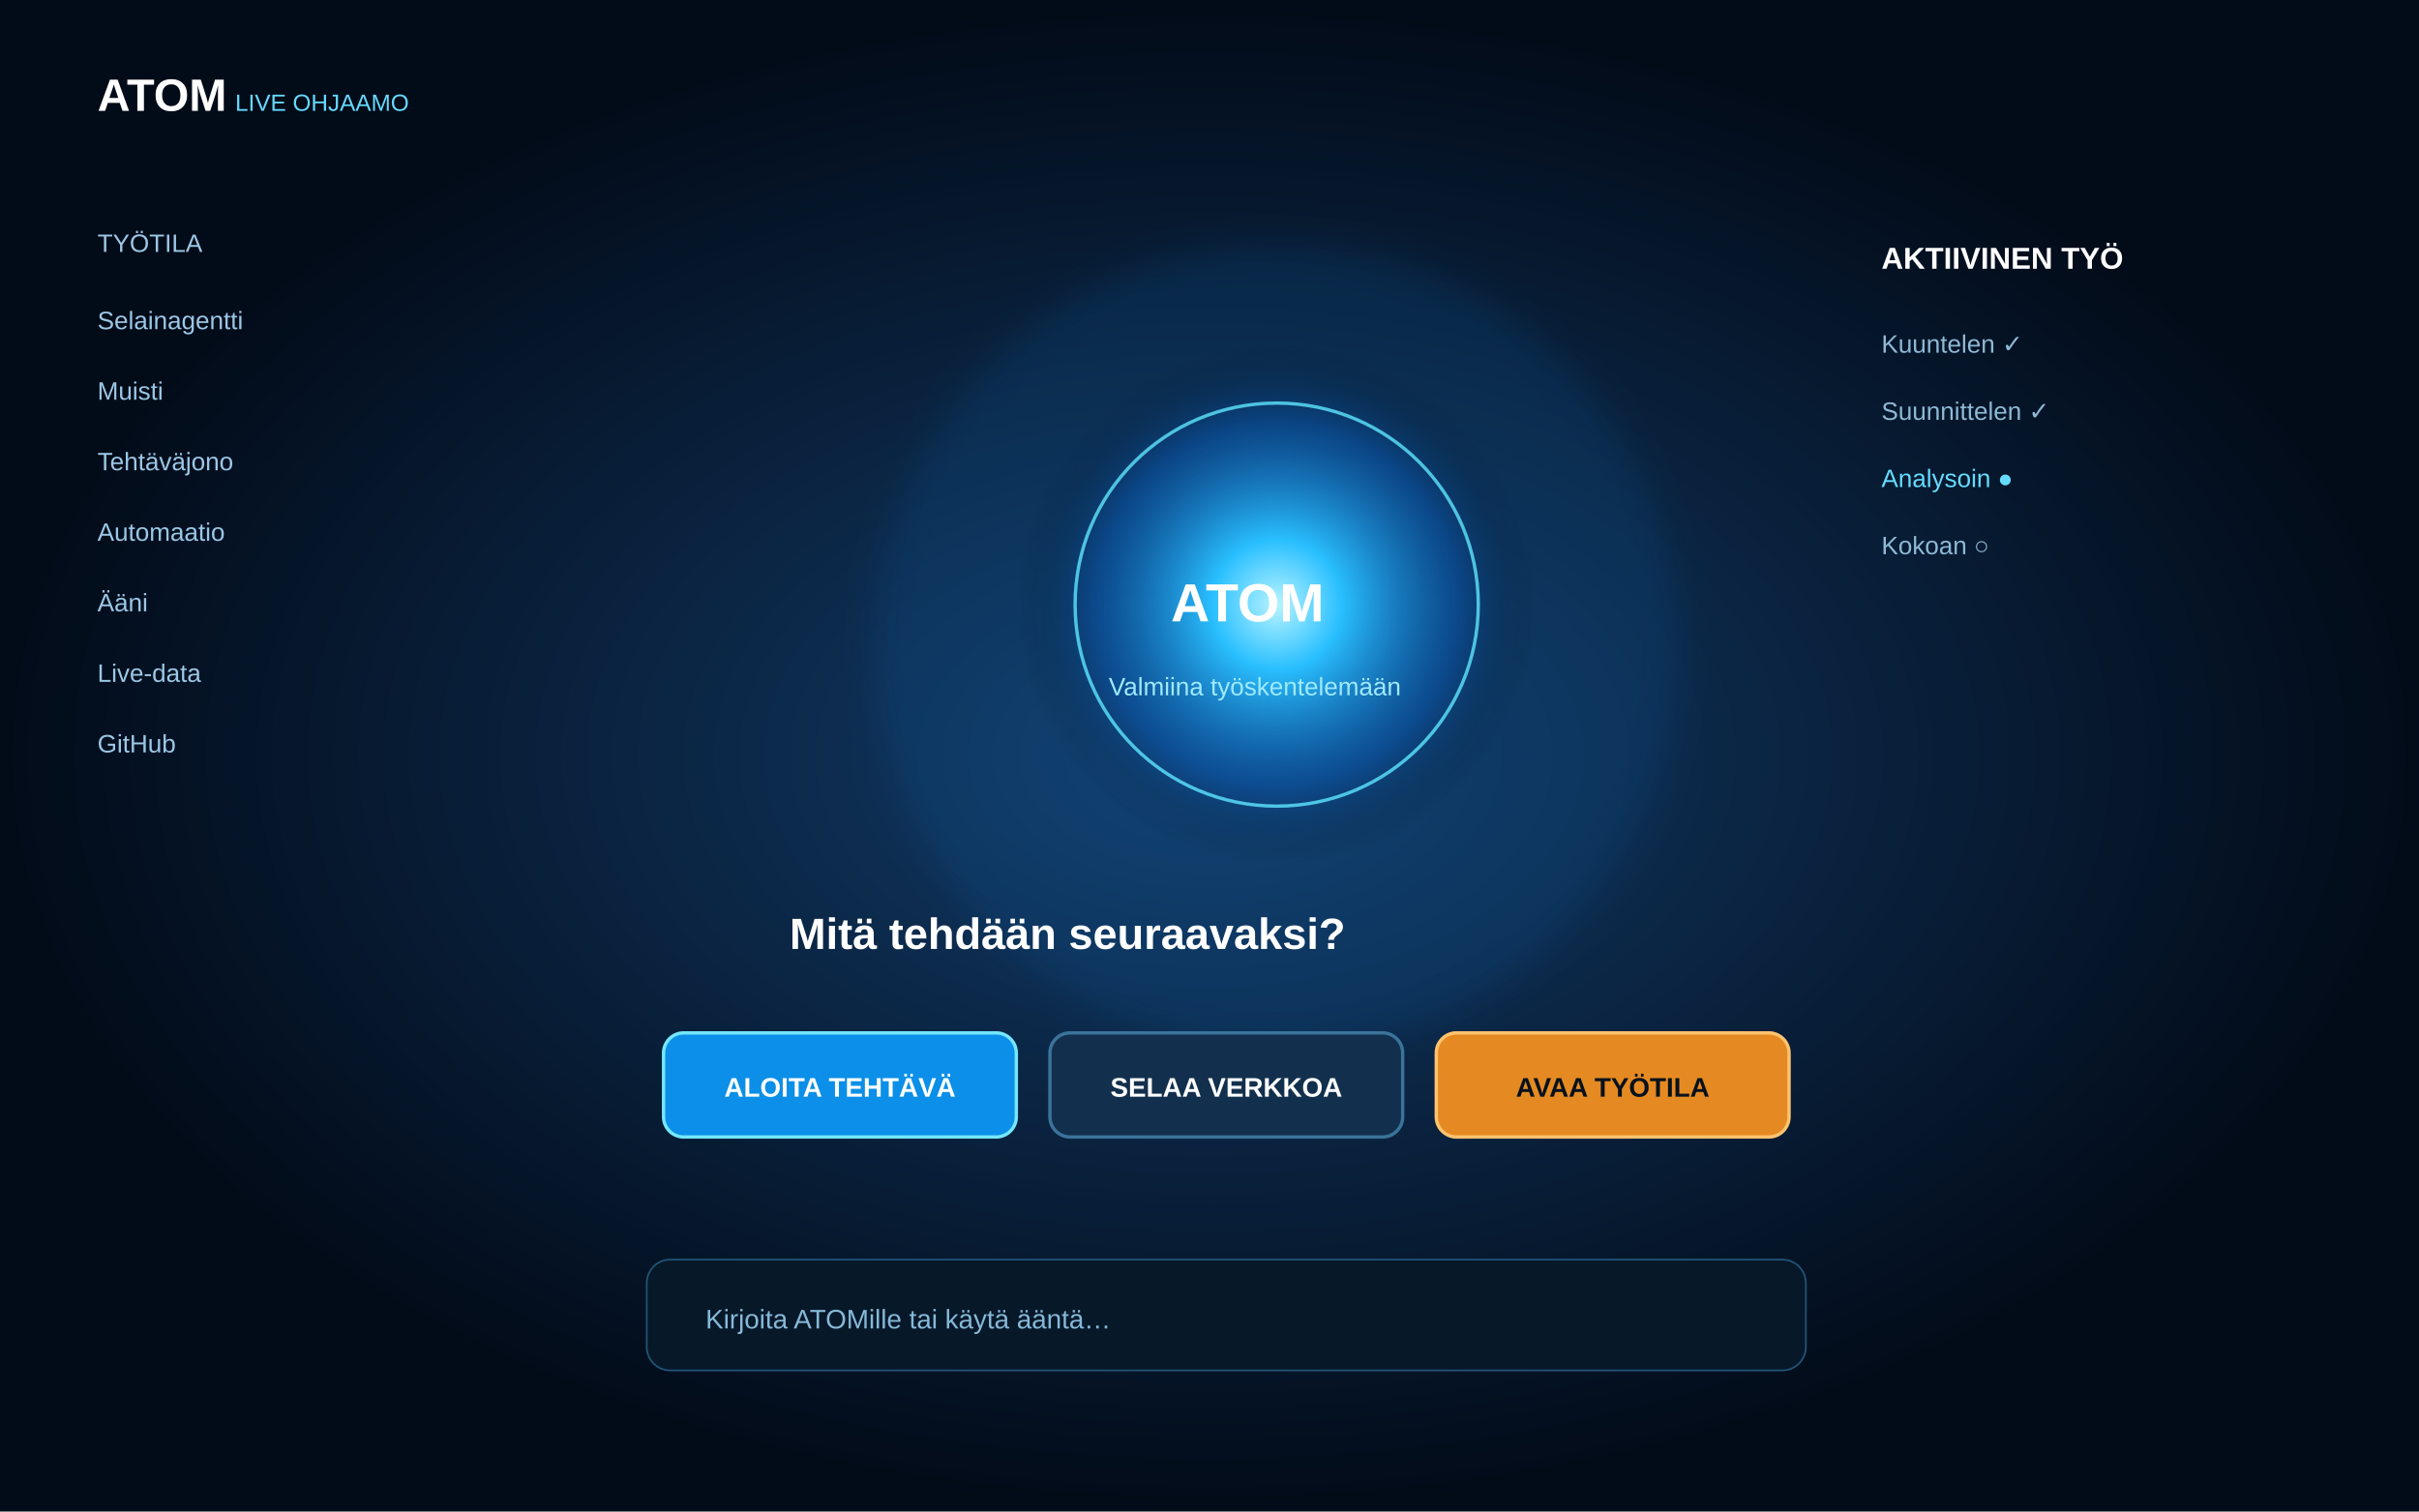
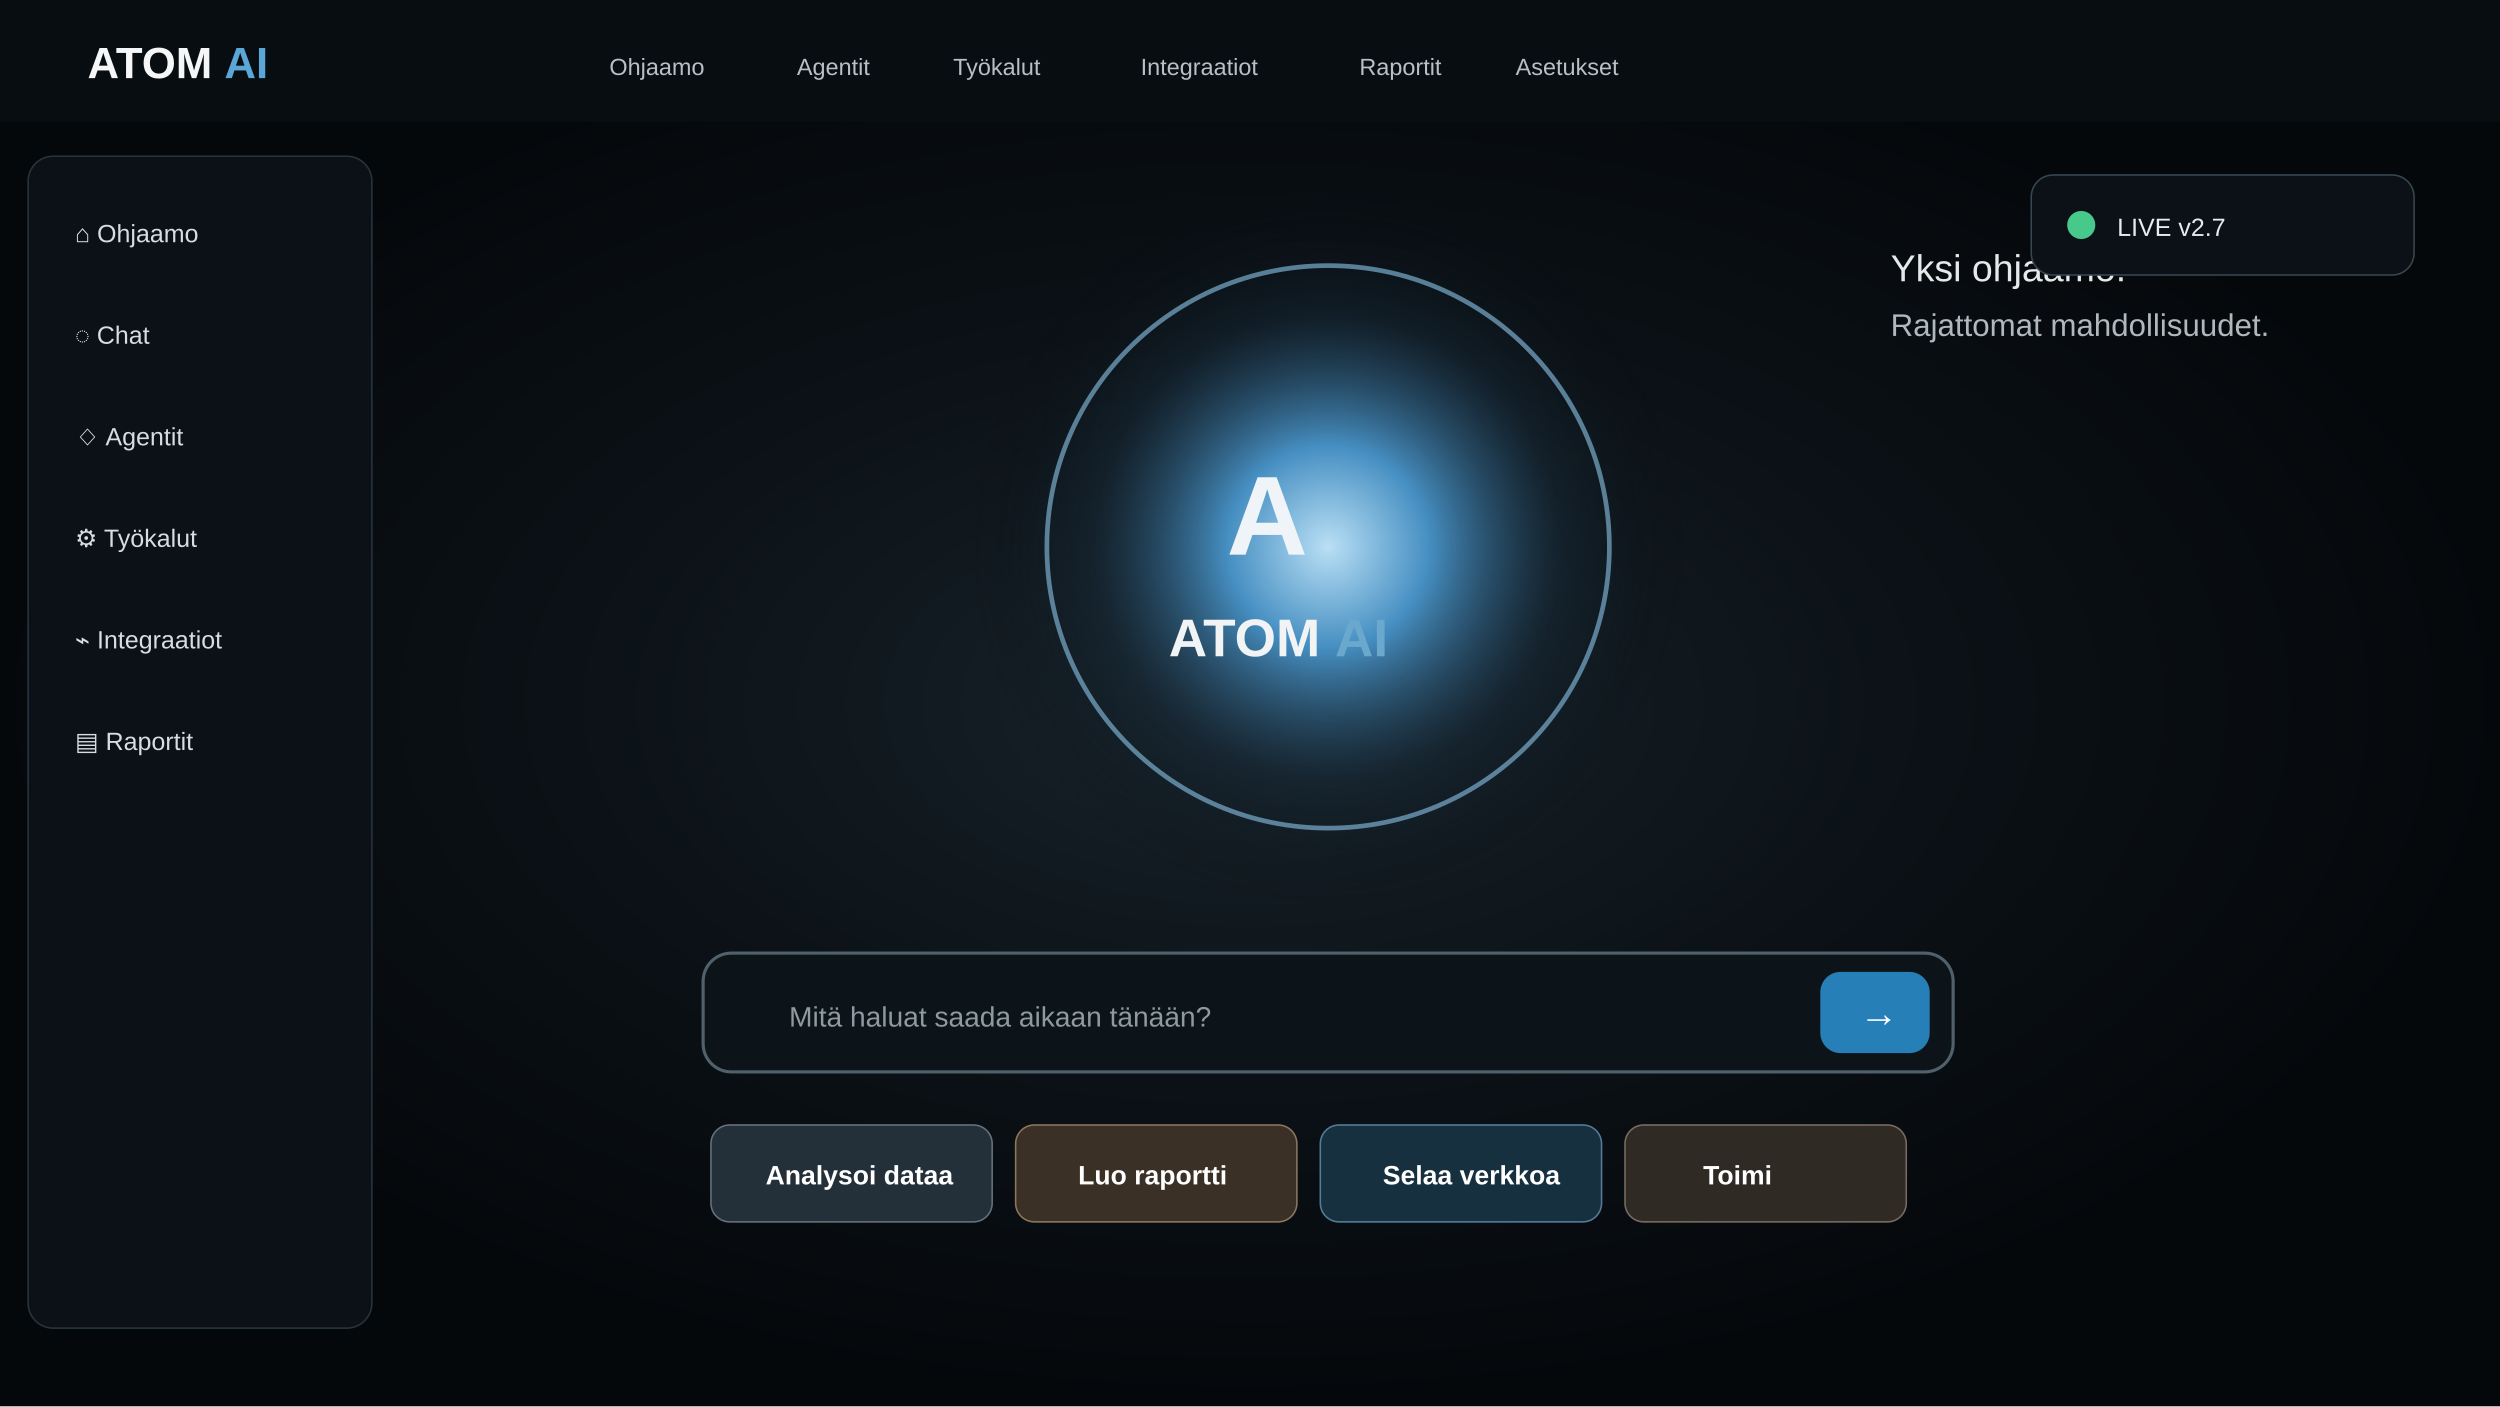
- <svg xmlns="http://www.w3.org/2000/svg" width="1440" height="900" viewBox="0 0 1440 900">
+ <svg xmlns="http://www.w3.org/2000/svg" width="1600" height="900" viewBox="0 0 1600 900">
  <defs>
    <radialGradient id="bg">
-       <stop stop-color="#123b68" />
-       <stop offset="1" stop-color="#020b18" />
+       <stop stop-color="#18232b" />
+       <stop offset=".55" stop-color="#0b1116" />
+       <stop offset="1" stop-color="#05080b" />
    </radialGradient>
    <radialGradient id="orb">
-       <stop stop-color="#b8f4ff" />
-       <stop offset=".25" stop-color="#29bfff" />
-       <stop offset=".7" stop-color="#0955aa" stop-opacity=".55" />
-       <stop offset="1" stop-color="#021326" stop-opacity="0" />
+       <stop stop-color="#b9dff5" />
+       <stop offset=".28" stop-color="#468fc2" />
+       <stop offset=".65" stop-color="#172b3a" stop-opacity=".45" />
+       <stop offset="1" stop-color="#06090c" stop-opacity="0" />
    </radialGradient>
-     <filter id="glow">
-       <feGaussianBlur stdDeviation="10" />
-     </filter>
  </defs>
-   <rect width="1440" height="900" fill="url(#bg)" />
-   <circle cx="760" cy="385" r="240" fill="#087bd8" opacity=".12" filter="url(#glow)" />
-   <text x="58" y="66" fill="#fff" font-family="Arial" font-size="27" font-weight="700">ATOM</text>
-   <text x="140" y="66" fill="#65d9ff" font-family="Arial" font-size="14">LIVE OHJAAMO</text>
-   <g font-family="Arial" font-size="15" fill="#9cc7e5">
-     <text x="58" y="150">TYÖTILA</text>
-     <text x="58" y="196">Selainagentti</text>
-     <text x="58" y="238">Muisti</text>
-     <text x="58" y="280">Tehtäväjono</text>
-     <text x="58" y="322">Automaatio</text>
-     <text x="58" y="364">Ääni</text>
-     <text x="58" y="406">Live-data</text>
-     <text x="58" y="448">GitHub</text>
+   <rect width="1600" height="900" fill="url(#bg)" />
+   <rect x="0" y="0" width="1600" height="78" fill="#080d11" />
+   <text x="56" y="50" fill="#f4f6f7" font-family="Arial" font-size="28" font-weight="700">ATOM <tspan fill="#5aa6d7">AI</tspan>
+   </text>
+   <g fill="#b8c0c5" font-family="Arial" font-size="15">
+     <text x="390" y="48">Ohjaamo</text>
+     <text x="510" y="48">Agentit</text>
+     <text x="610" y="48">Työkalut</text>
+     <text x="730" y="48">Integraatiot</text>
+     <text x="870" y="48">Raportit</text>
+     <text x="970" y="48">Asetukset</text>
  </g>
-   <circle cx="760" cy="360" r="155" fill="url(#orb)" />
-   <circle cx="760" cy="360" r="120" fill="none" stroke="#5ee6ff" stroke-width="2" opacity=".8" />
-   <text x="697" y="370" fill="#fff" font-family="Arial" font-size="32" font-weight="700">ATOM</text>
-   <text x="660" y="414" fill="#9feaff" font-family="Arial" font-size="15">Valmiina työskentelemään</text>
-   <text x="470" y="565" fill="#fff" font-family="Arial" font-size="26" font-weight="700">Mitä tehdään seuraavaksi?</text>
-   <g font-family="Arial" font-size="16" font-weight="700" text-anchor="middle">
-     <rect x="395" y="615" width="210" height="62" rx="12" fill="#0b8fe8" stroke="#75e7ff" stroke-width="2" />
-     <text x="500" y="653" fill="#fff">ALOITA TEHTÄVÄ</text>
-     <rect x="625" y="615" width="210" height="62" rx="12" fill="#12304d" stroke="#3b739b" stroke-width="2" />
-     <text x="730" y="653" fill="#fff">SELAA VERKKOA</text>
-     <rect x="855" y="615" width="210" height="62" rx="12" fill="#e58a22" stroke="#ffc36f" stroke-width="2" />
-     <text x="960" y="653" fill="#07111d">AVAA TYÖTILA</text>
+   <rect x="18" y="100" width="220" height="750" rx="16" fill="#0b1116" stroke="#26343e" />
+   <g font-family="Arial" font-size="16" fill="#d7dde0">
+     <text x="48" y="155">⌂  Ohjaamo</text>
+     <text x="48" y="220">◌  Chat</text>
+     <text x="48" y="285">◇  Agentit</text>
+     <text x="48" y="350">⚙  Työkalut</text>
+     <text x="48" y="415">⌁  Integraatiot</text>
+     <text x="48" y="480">▤  Raportit</text>
  </g>
-   <g font-family="Arial">
-     <text x="1120" y="160" fill="#fff" font-size="18" font-weight="700">AKTIIVINEN TYÖ</text>
-     <text x="1120" y="210" fill="#8fb9d5" font-size="15">Kuuntelen ✓</text>
-     <text x="1120" y="250" fill="#8fb9d5" font-size="15">Suunnittelen ✓</text>
-     <text x="1120" y="290" fill="#65dcff" font-size="15">Analysoin ●</text>
-     <text x="1120" y="330" fill="#8fb9d5" font-size="15">Kokoan ○</text>
+   <circle cx="850" cy="350" r="230" fill="url(#orb)" />
+   <circle cx="850" cy="350" r="180" fill="none" stroke="#83b9da" stroke-width="3" opacity=".65" />
+   <text x="785" y="355" fill="#eef4f7" font-family="Arial" font-size="72" font-weight="700">A</text>
+   <text x="748" y="420" fill="#f1f3f4" font-family="Arial" font-size="34" font-weight="700">ATOM <tspan fill="#6ba8cd">AI</tspan>
+   </text>
+   <text x="1210" y="180" fill="#e6e9ea" font-family="Arial" font-size="24">Yksi ohjaamo.</text>
+   <text x="1210" y="215" fill="#aeb8bd" font-family="Arial" font-size="20">Rajattomat mahdollisuudet.</text>
+   <rect x="450" y="610" width="800" height="76" rx="18" fill="#0c1319" stroke="#50616b" stroke-width="2" />
+   <text x="505" y="657" fill="#8e9aa1" font-family="Arial" font-size="18">Mitä haluat saada aikaan tänään?</text>
+   <rect x="1165" y="622" width="70" height="52" rx="13" fill="#267fb7" />
+   <text x="1190" y="657" fill="white" font-family="Arial" font-size="25">→</text>
+   <g font-family="Arial" font-size="17" font-weight="700">
+     <rect x="455" y="720" width="180" height="62" rx="12" fill="#243039" stroke="#64727b" />
+     <text x="490" y="758" fill="#fff">Analysoi dataa</text>
+     <rect x="650" y="720" width="180" height="62" rx="12" fill="#3b3025" stroke="#8c765d" />
+     <text x="690" y="758" fill="#fff">Luo raportti</text>
+     <rect x="845" y="720" width="180" height="62" rx="12" fill="#173040" stroke="#547c96" />
+     <text x="885" y="758" fill="#fff">Selaa verkkoa</text>
+     <rect x="1040" y="720" width="180" height="62" rx="12" fill="#302a25" stroke="#786c60" />
+     <text x="1090" y="758" fill="#fff">Toimi</text>
  </g>
-   <rect x="385" y="750" width="690" height="66" rx="14" fill="#071829" stroke="#205579" />
-   <text x="420" y="791" fill="#86b9d8" font-family="Arial" font-size="16">Kirjoita ATOMille tai käytä ääntä…</text>
+   <rect x="1300" y="112" width="245" height="64" rx="14" fill="#0b1116" stroke="#38464f" />
+   <circle cx="1332" cy="144" r="9" fill="#48c98c" />
+   <text x="1355" y="151" fill="#e6ecef" font-family="Arial" font-size="16">LIVE v2.7</text>
</svg>
